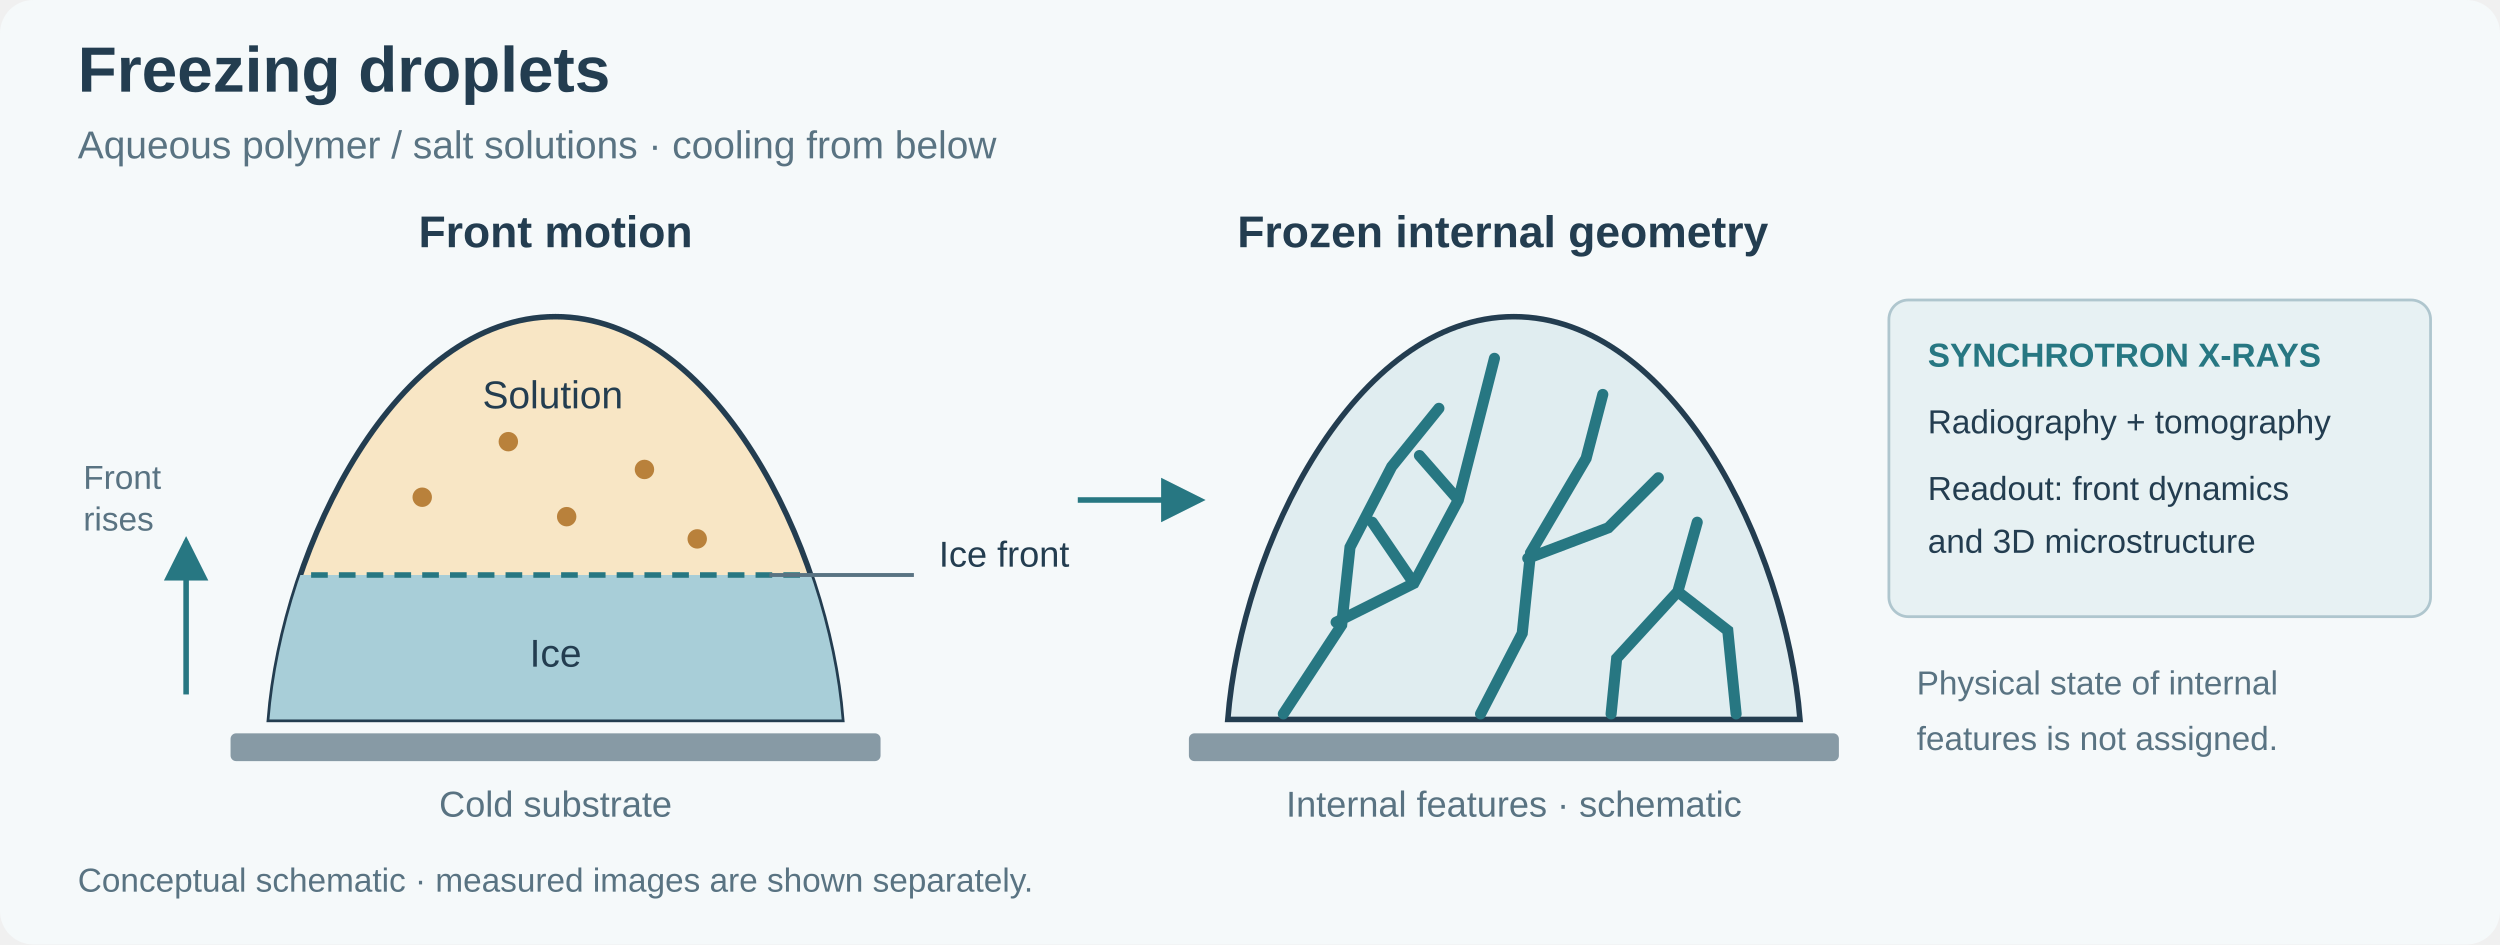
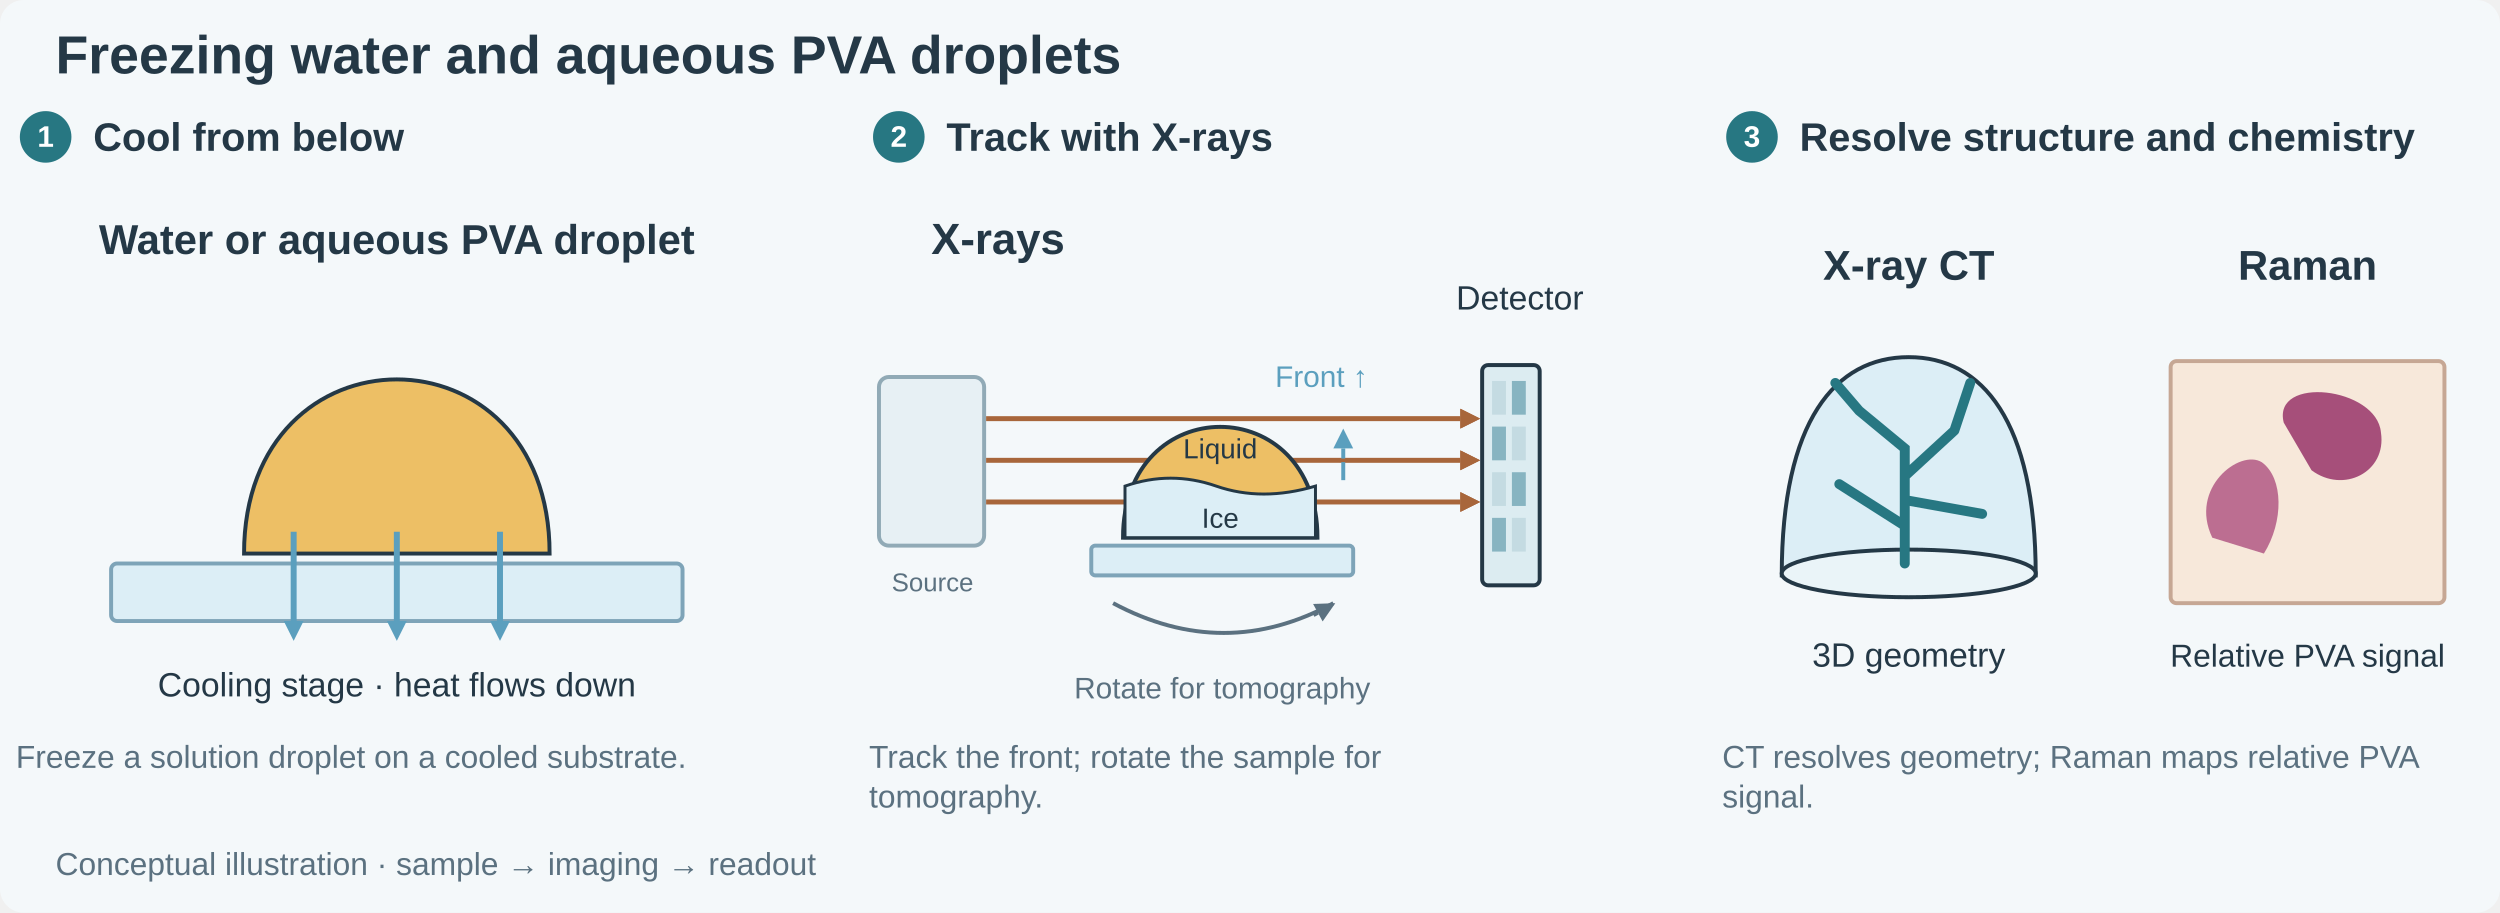
- <svg xmlns="http://www.w3.org/2000/svg" viewBox="0 0 900 340" role="img" aria-labelledby="freezing-title freezing-desc">
-   <defs>
-     <marker id="freezing-arrow" markerWidth="8" markerHeight="8" refX="7" refY="4" orient="auto">
-       <path d="M0 0L8 4L0 8Z" fill="#277782" />
-     </marker>
-     <linearGradient id="freezing-gradient" x1="0" y1="0" x2="0" y2="1">
-       <stop offset="0" stop-color="#277782" />
-       <stop offset=".52" stop-color="#77b1b2" />
-       <stop offset="1" stop-color="#eab85c" />
-     </linearGradient>
-   </defs>
-   <rect width="900" height="340" rx="12" fill="#f5f9fa" />
-   <g font-family="Arial, Helvetica, sans-serif" fill="#233d50">
-     <text x="28" y="33" font-size="23" fill="#233d50" font-weight="600">Freezing droplets</text>
-     <text x="28" y="57" font-size="14" fill="#597382">Aqueous polymer / salt solutions · cooling from below</text>
-     <text x="200" y="89" font-size="16" fill="#233d50" font-weight="600" text-anchor="middle">Front motion</text>
-     <defs>
-       <clipPath id="freezing-drop">
-         <path d="M97 259C102 196 143 114 200 114C257 114 298 196 303 259Z" />
-       </clipPath>
-     </defs>
-     <path d="M97 259C102 196 143 114 200 114C257 114 298 196 303 259Z" fill="#f8e6c5" stroke="#233d50" stroke-width="2" />
-     <rect x="91" y="207" width="218" height="56" fill="#a8ced8" clip-path="url(#freezing-drop)" />
-     <path d="M112 207H288" stroke="#277782" stroke-width="2" stroke-dasharray="6 4" />
-     <circle cx="152" cy="179" r="3.5" fill="#b9813b" />
-     <circle cx="183" cy="159" r="3.5" fill="#b9813b" />
-     <circle cx="204" cy="186" r="3.5" fill="#b9813b" />
-     <circle cx="232" cy="169" r="3.5" fill="#b9813b" />
-     <circle cx="251" cy="194" r="3.5" fill="#b9813b" />
-     <text x="199" y="147" font-size="14" fill="#233d50" text-anchor="middle">Solution</text>
-     <text x="200" y="240" font-size="14" fill="#233d50" text-anchor="middle">Ice</text>
-     <rect x="83" y="264" width="234" height="10" rx="2" fill="#879aa5" />
-     <path d="M67 250V195" stroke="#277782" stroke-width="2" fill="none" marker-end="url(#freezing-arrow)" />
-     <text x="30" y="176" font-size="12" fill="#597382">Front</text>
-     <text x="30" y="191" font-size="12" fill="#597382">rises</text>
-     <path d="M277 207H329" stroke="#597382" stroke-width="1.4" />
-     <text x="338" y="204" font-size="13" fill="#233d50">Ice front</text>
-     <text x="200" y="294" font-size="13" fill="#597382" text-anchor="middle">Cold substrate</text>
-     <path d="M388 180H432" stroke="#277782" stroke-width="2" fill="none" marker-end="url(#freezing-arrow)" />
-     <text x="541" y="89" font-size="16" fill="#233d50" font-weight="600" text-anchor="middle">Frozen internal geometry</text>
-     <path d="M442 259C447 196 488 114 545 114C602 114 643 196 648 259Z" fill="#e0edf0" stroke="#233d50" stroke-width="2" />
-     <path d="M462 257L483 225L486 197L501 168L518 147M481 224L509 210L525 180L538 129M509 210L494 188M525 180L511 164M533 257L548 228L551 199L571 165L577 142M550 201L579 190L597 172M580 257L582 237L604 213L611 188M604 213L622 227L625 257" stroke="#277782" stroke-width="4" fill="none" stroke-linecap="round" />
-     <rect x="428" y="264" width="234" height="10" rx="2" fill="#879aa5" />
-     <text x="545" y="294" font-size="13" fill="#597382" text-anchor="middle">Internal features · schematic</text>
-     <rect x="680" y="108" width="195" height="114" rx="7" fill="#e7f1f3" stroke="#afc6ce" />
-     <text x="694" y="132" font-size="12" fill="#277782" font-weight="600">SYNCHROTRON X-RAYS</text>
-     <text x="694" y="156" font-size="12" fill="#233d50">Radiography + tomography</text>
-     <text x="694" y="180" font-size="12" fill="#233d50">Readout: front dynamics</text>
-     <text x="694" y="199" font-size="12" fill="#233d50">and 3D microstructure</text>
-     <text x="690" y="250" font-size="12" fill="#597382">Physical state of internal</text>
-     <text x="690" y="270" font-size="12" fill="#597382">features is not assigned.</text>
-     <text x="28" y="321" font-size="12" fill="#597382">Conceptual schematic · measured images are shown separately.</text>
+ <svg xmlns="http://www.w3.org/2000/svg" width="1260" height="460" viewBox="0 0 1260 460" role="img" aria-labelledby="freezing-full-title freezing-full-desc">
+   <rect x="0" y="0" width="1260" height="460" rx="12" fill="#f4f8fa" />
+   <g font-family="Arial, Helvetica, sans-serif" fill="#243846">
+     <text x="28" y="37" font-size="27" fill="#243846" text-anchor="start" font-weight="600">Freezing water and aqueous PVA droplets</text>
+     <circle cx="23" cy="69" r="13" fill="#277782" />
+     <text x="23" y="74" font-size="15" fill="#fff" text-anchor="middle" font-weight="600">1</text>
+     <text x="47" y="76" font-size="20" fill="#243846" text-anchor="start" font-weight="600">Cool from below</text>
+     <svg x="0" y="94" width="400" height="270" viewBox="0 0 400 270" role="img" aria-labelledby="freezing-step1-title freezing-step1-desc">
+       <rect x="0" y="0" width="400" height="270" rx="12" fill="#f4f8fa" />
+       <g font-family="Arial, Helvetica, sans-serif" fill="#243846">
+         <text x="200" y="34" font-size="21" fill="#243846" text-anchor="middle" font-weight="600">Water or aqueous PVA droplet</text>
+         <path d="M123 185 C123 67.96 277 67.96 277 185Z" fill="#edbf65" stroke="#243846" stroke-width="2" />
+         <rect x="56" y="190" width="288" height="29" rx="3" fill="#dceef6" stroke="#7ea4b8" stroke-width="2" />
+         <line x1="148" y1="174" x2="148.0" y2="219.0" stroke="#5b9fbe" stroke-width="3" />
+         <polygon points="148.0,229.0 153.0,219.0 143.0,219.0" fill="#5b9fbe" />
+         <line x1="200" y1="174" x2="200.0" y2="219.0" stroke="#5b9fbe" stroke-width="3" />
+         <polygon points="200.0,229.0 205.0,219.0 195.0,219.0" fill="#5b9fbe" />
+         <line x1="252" y1="174" x2="252.0" y2="219.0" stroke="#5b9fbe" stroke-width="3" />
+         <polygon points="252.0,229.0 257.0,219.0 247.0,219.0" fill="#5b9fbe" />
+         <text x="200" y="257" font-size="17" fill="#243846" text-anchor="middle" font-weight="400">Cooling stage · heat flows down</text>
+       </g>
+     </svg>
+     <text x="8" y="387" font-size="16" fill="#5b7180" text-anchor="start" font-weight="400">Freeze a solution droplet on a cooled substrate.</text>
+     <circle cx="453" cy="69" r="13" fill="#277782" />
+     <text x="453" y="74" font-size="15" fill="#fff" text-anchor="middle" font-weight="600">2</text>
+     <text x="477" y="76" font-size="20" fill="#243846" text-anchor="start" font-weight="600">Track with X-rays</text>
+     <svg x="430" y="94" width="400" height="270" viewBox="0 0 400 270" role="img" aria-labelledby="freezing-step2-title freezing-step2-desc">
+       <rect x="0" y="0" width="400" height="270" rx="12" fill="#f4f8fa" />
+       <g font-family="Arial, Helvetica, sans-serif" fill="#243846">
+         <text x="73" y="34" font-size="22" fill="#243846" text-anchor="middle" font-weight="600">X-rays</text>
+         <text x="336" y="62" font-size="17" fill="#243846" text-anchor="middle" font-weight="400">Detector</text>
+         <rect x="13" y="96" width="53" height="85" rx="5" fill="#e7f0f4" stroke="#91aab6" stroke-width="2" />
+         <text x="40" y="204" font-size="13" fill="#5b7180" text-anchor="middle" font-weight="400">Source</text>
+         <line x1="67" y1="117" x2="306.0" y2="117.0" stroke="#a8663b" stroke-width="2.5" />
+         <polygon points="316.0,117.0 306.0,112.0 306.0,122.0" fill="#a8663b" />
+         <line x1="67" y1="138" x2="306.0" y2="138.0" stroke="#a8663b" stroke-width="2.5" />
+         <polygon points="316.0,138.0 306.0,133.0 306.0,143.0" fill="#a8663b" />
+         <line x1="67" y1="159" x2="306.0" y2="159.0" stroke="#a8663b" stroke-width="2.5" />
+         <polygon points="316.0,159.0 306.0,154.0 306.0,164.0" fill="#a8663b" />
+         <path d="M136 177 C136 102.52 234 102.52 234 177Z" fill="#edbf65" stroke="#243846" stroke-width="2" />
+         <path d="M137 177V151Q160 143 183 151T233 151V177Z" fill="#dceef6" stroke="#243846" stroke-width="1.5" />
+         <text x="185" y="137" font-size="14" fill="#243846" text-anchor="middle" font-weight="400">Liquid</text>
+         <text x="185" y="172" font-size="14" fill="#243846" text-anchor="middle" font-weight="400">Ice</text>
+         <rect x="120" y="181" width="132" height="15" rx="2" fill="#dceef6" stroke="#7ea4b8" stroke-width="2" />
+         <line x1="247" y1="148" x2="247.0" y2="132.0" stroke="#5b9fbe" stroke-width="2" />
+         <polygon points="247.0,122.0 242.0,132.0 252.0,132.0" fill="#5b9fbe" />
+         <text x="236" y="101" font-size="15" fill="#5b9fbe" text-anchor="middle" font-weight="400">Front ↑</text>
+         <path d="M131 210Q187 240 242 210" fill="none" stroke="#5b7180" stroke-width="2" />
+         <line x1="232" y1="216" x2="234.221" y2="214.789" stroke="#5b7180" stroke-width="2" />
+         <polygon points="243.0,210.0 231.8,210.4 236.6,219.2" fill="#5b7180" />
+         <text x="186" y="258" font-size="15" fill="#5b7180" text-anchor="middle" font-weight="400">Rotate for tomography</text>
+         <line x1="245" y1="117" x2="306.0" y2="117.0" stroke="#a8663b" stroke-width="1.8" />
+         <polygon points="316.0,117.0 306.0,112.0 306.0,122.0" fill="#a8663b" />
+         <line x1="245" y1="138" x2="306.0" y2="138.0" stroke="#a8663b" stroke-width="1.8" />
+         <polygon points="316.0,138.0 306.0,133.0 306.0,143.0" fill="#a8663b" />
+         <line x1="245" y1="159" x2="306.0" y2="159.0" stroke="#a8663b" stroke-width="1.8" />
+         <polygon points="316.0,159.0 306.0,154.0 306.0,164.0" fill="#a8663b" />
+         <rect x="317" y="90" width="29" height="111" rx="3" fill="#dcecf1" stroke="#243846" stroke-width="2" />
+         <rect x="322" y="98" width="7" height="17" rx="0" fill="#c4dbe2" />
+         <rect x="332" y="98" width="7" height="17" rx="0" fill="#87b4c1" />
+         <rect x="322" y="121" width="7" height="17" rx="0" fill="#87b4c1" />
+         <rect x="332" y="121" width="7" height="17" rx="0" fill="#c4dbe2" />
+         <rect x="322" y="144" width="7" height="17" rx="0" fill="#c4dbe2" />
+         <rect x="332" y="144" width="7" height="17" rx="0" fill="#87b4c1" />
+         <rect x="322" y="167" width="7" height="17" rx="0" fill="#87b4c1" />
+         <rect x="332" y="167" width="7" height="17" rx="0" fill="#c4dbe2" />
+       </g>
+     </svg>
+     <text x="438" y="387" font-size="16" fill="#5b7180" text-anchor="start" font-weight="400">Track the front; rotate the sample for</text>
+     <text x="438" y="407" font-size="16" fill="#5b7180" text-anchor="start" font-weight="400">tomography.</text>
+     <circle cx="883" cy="69" r="13" fill="#277782" />
+     <text x="883" y="74" font-size="15" fill="#fff" text-anchor="middle" font-weight="600">3</text>
+     <text x="907" y="76" font-size="20" fill="#243846" text-anchor="start" font-weight="600">Resolve structure and chemistry</text>
+     <svg x="860" y="94" width="400" height="270" viewBox="0 0 400 270" role="img" aria-labelledby="freezing-step3-title freezing-step3-desc">
+       <rect x="0" y="0" width="400" height="270" rx="12" fill="#f4f8fa" />
+       <g font-family="Arial, Helvetica, sans-serif" fill="#243846">
+         <text x="102" y="47" font-size="21" fill="#243846" text-anchor="middle" font-weight="600">X-ray CT</text>
+         <text x="303" y="47" font-size="21" fill="#243846" text-anchor="middle" font-weight="600">Raman</text>
+         <path d="M38 196C38 118 65 86 102 86C139 86 166 118 166 196Z" fill="#dceef6" stroke="#243846" stroke-width="2" />
+         <ellipse cx="102" cy="195" rx="64" ry="12" fill="#eaf4f8" stroke="#243846" stroke-width="2" />
+         <path d="M100 190V132L77 113M100 146L125 123M100 171L67 150M100 158L139 165M77 113L65 99M125 123L133 99" fill="none" stroke="#277782" stroke-width="5" stroke-linecap="round" />
+         <rect x="234" y="88" width="138" height="122" rx="3" fill="#f7e8da" stroke="#c6a794" stroke-width="2" />
+         <path d="M255 177C243 152 269 132 280 139C291 147 291 169 281 185Z" fill="#bc6e91" />
+         <path d="M291 119C285 95 338 101 340 124C343 144 321 155 305 143Z" fill="#a64f7a" />
+         <text x="102" y="242" font-size="17" fill="#243846" text-anchor="middle" font-weight="400">3D geometry</text>
+         <text x="303" y="242" font-size="16" fill="#243846" text-anchor="middle" font-weight="400">Relative PVA signal</text>
+       </g>
+     </svg>
+     <text x="868" y="387" font-size="16" fill="#5b7180" text-anchor="start" font-weight="400">CT resolves geometry; Raman maps relative PVA</text>
+     <text x="868" y="407" font-size="16" fill="#5b7180" text-anchor="start" font-weight="400">signal.</text>
+     <text x="28" y="441" font-size="16" fill="#5b7180" text-anchor="start" font-weight="400">Conceptual illustration · sample → imaging → readout</text>
  </g>
</svg>
